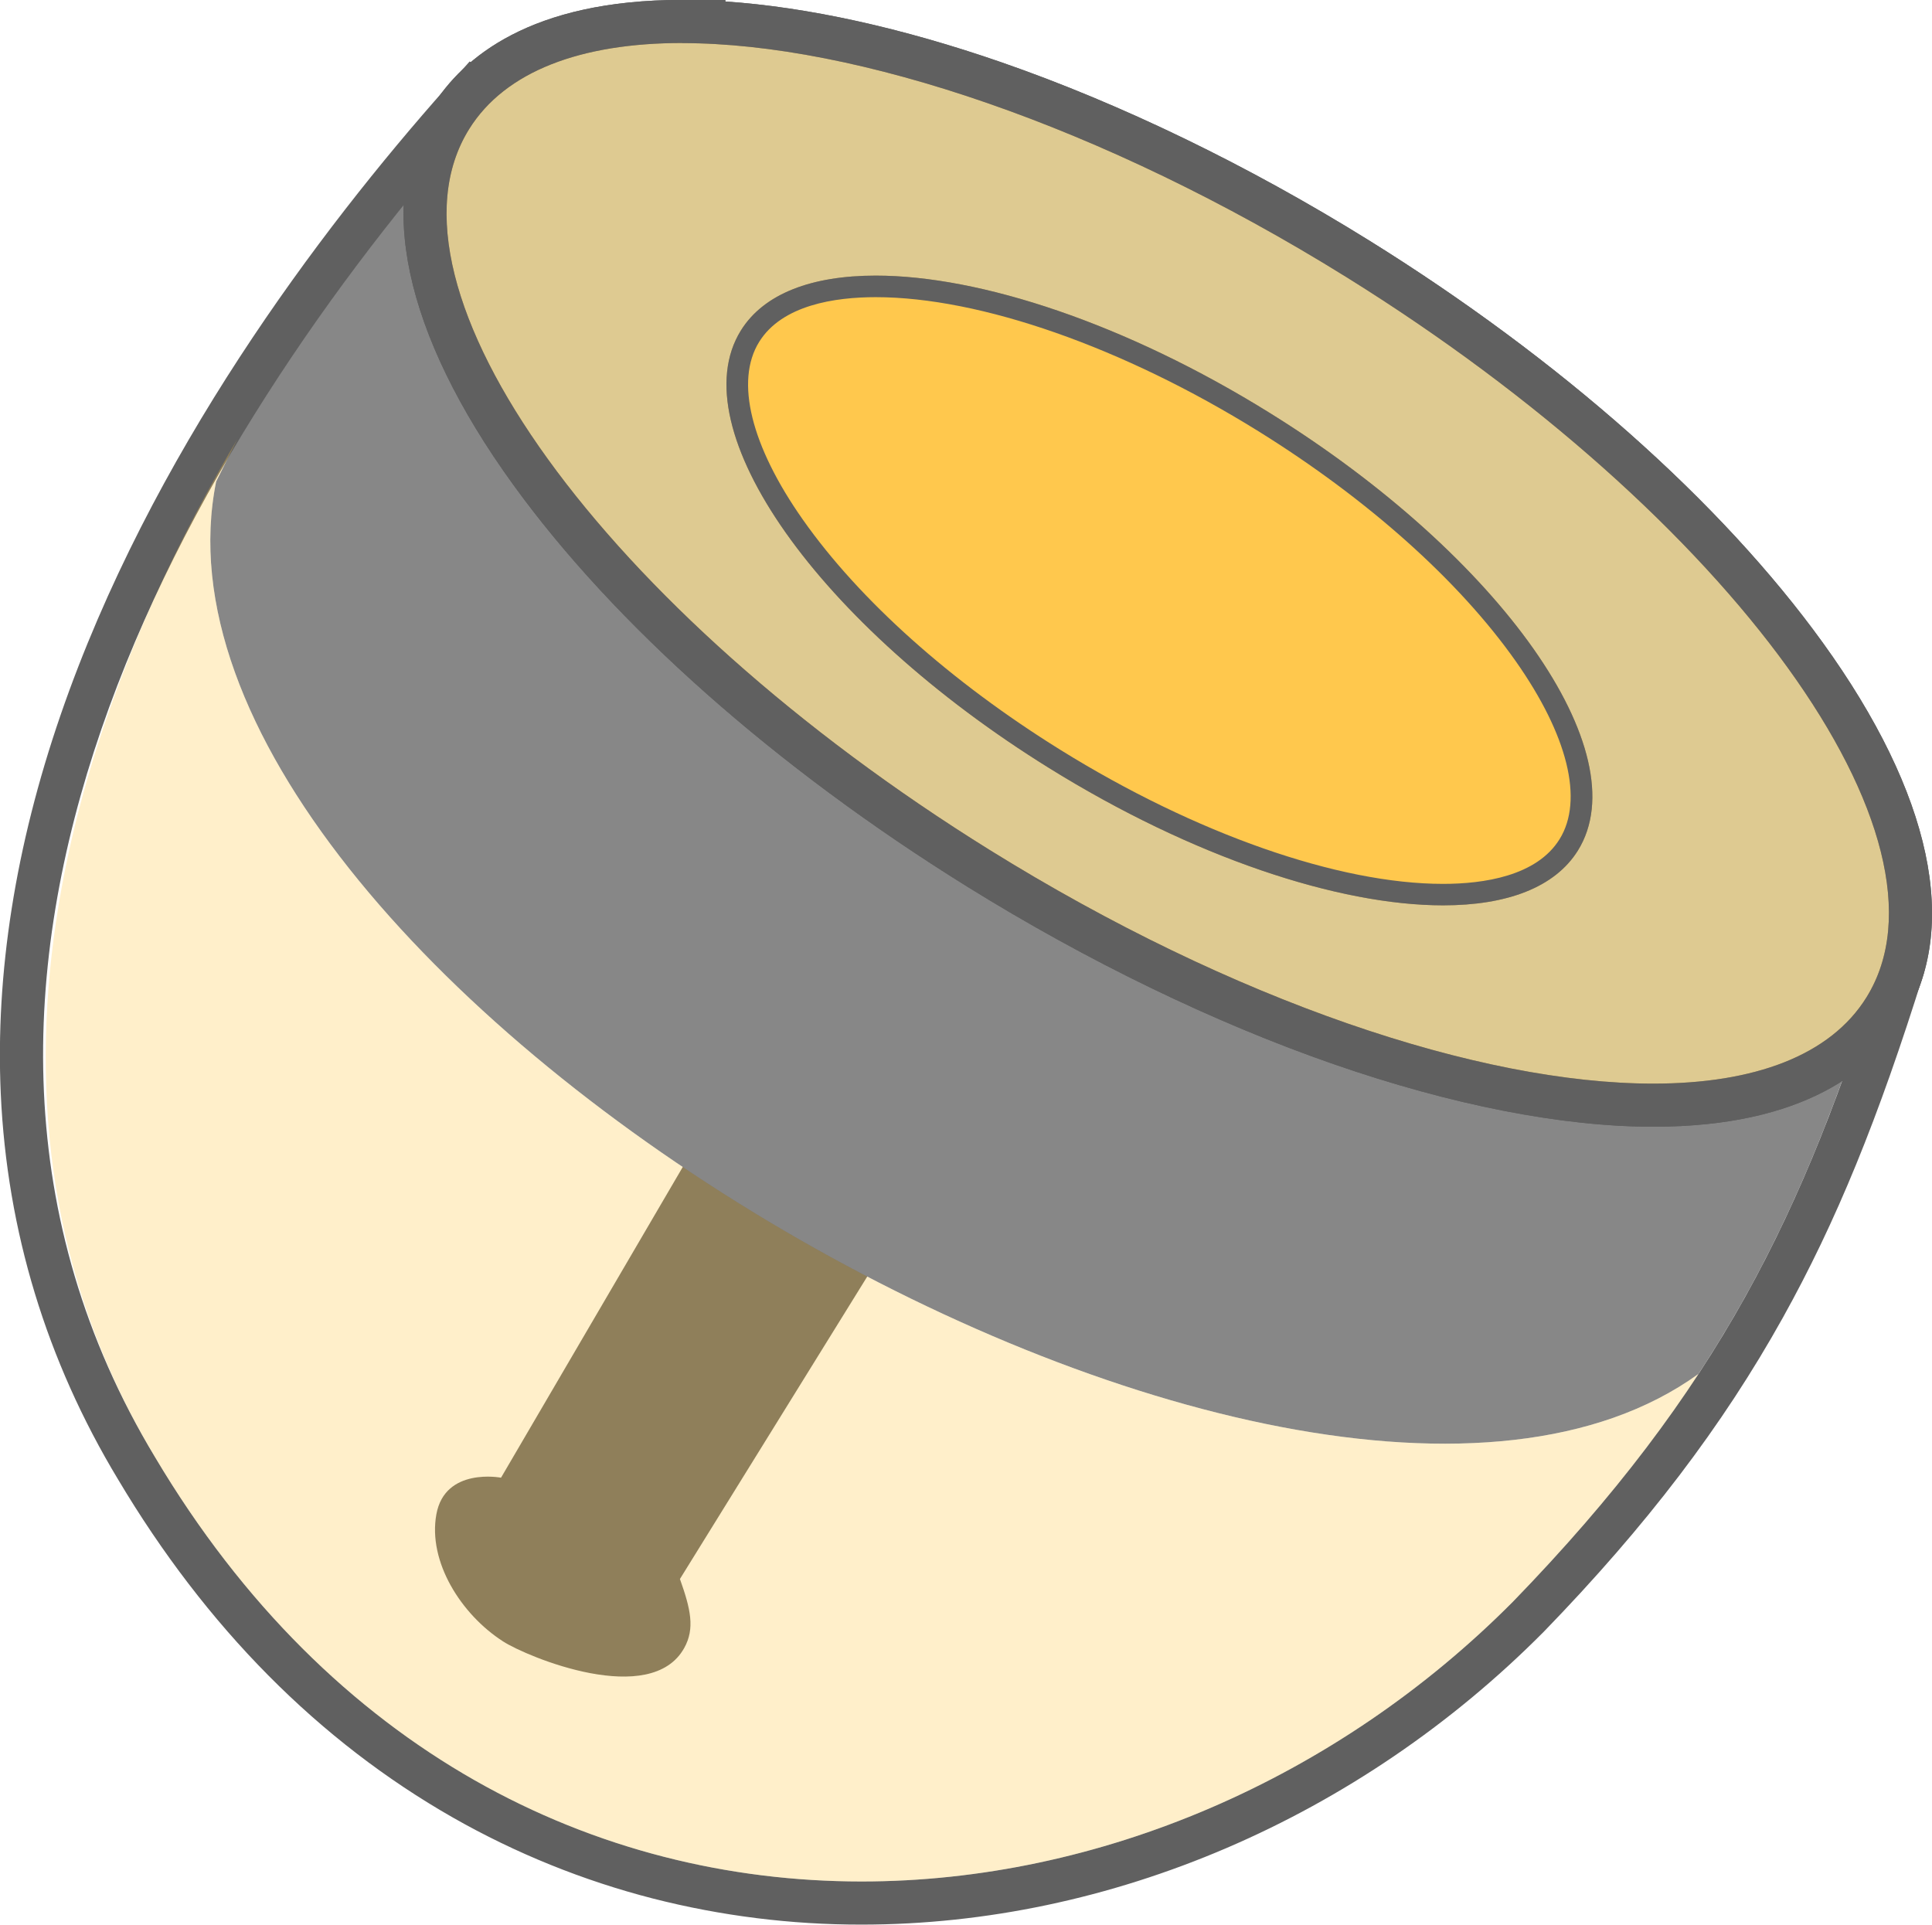
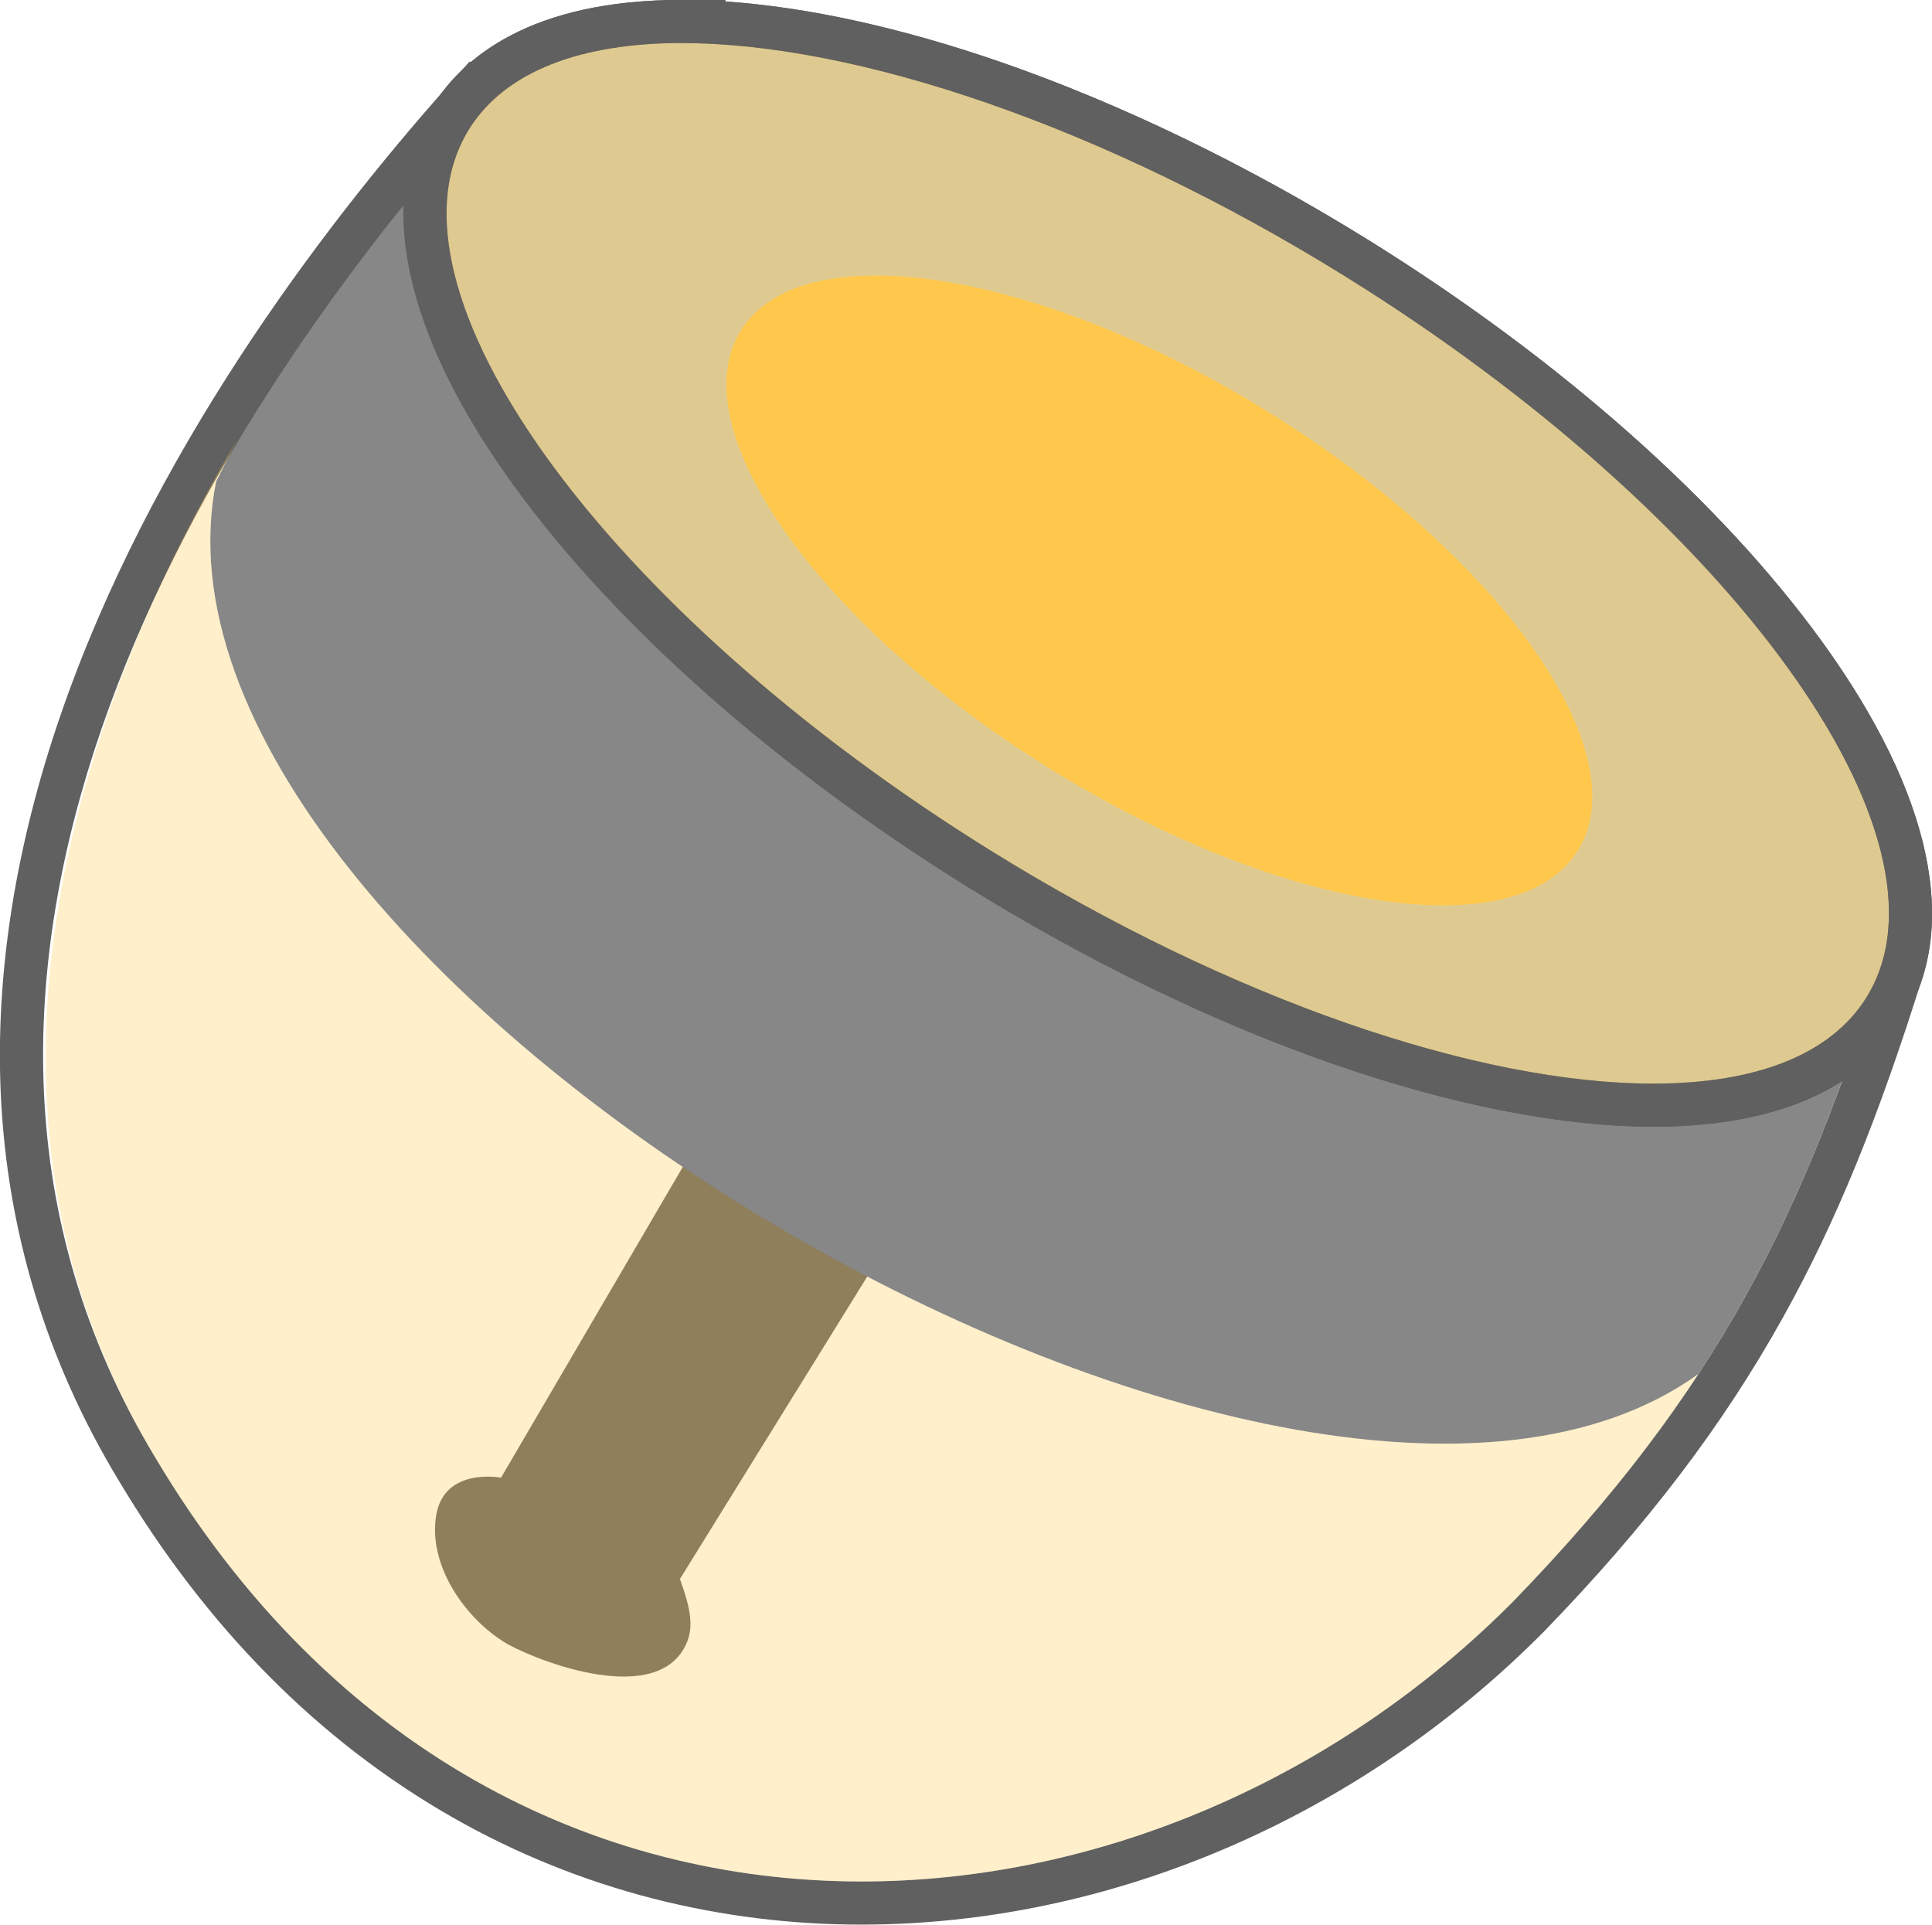
<svg xmlns="http://www.w3.org/2000/svg" viewBox="0 0 896.34 892.91">
  <path d="M448.5,660.5l-93,159s-26-5-30,17,11.5,46.5,31,59c11.29,7.24,68.48,30.93,84,3,5-9,3-18-2-32l96-155Z" transform="translate(-123.05 -133.92)" fill="#606060" />
  <path d="M911,771.4c38.3-58.38,62.38-117.91,85.46-191.89,2.51-8.51-639-403.94-639-403.94a865.13,865.13,0,0,0-124.37,162.2l-9.76,19.55C177.61,584,722.3,907.5,911,771.4Z" transform="translate(-123.05 -133.92)" fill="#878787" />
  <path d="M345,188S999,571,996.49,579.51C959.7,697.44,920.38,778.64,825,877c-81.79,82.35-192.2,129.84-302.24,129.84C399.42,1006.83,276.54,947.15,195,810,61.54,588.72,212,338,345,188m-4.07-25.56L330,174.73c-58.68,66.17-137.33,170.37-178.87,291-20.92,60.77-30.25,119.88-27.72,175.7,2.88,63.57,21.18,123.73,54.38,178.81,40.85,68.67,93.15,121.48,155.48,157a377,377,0,0,0,92.7,37.51,389.1,389.1,0,0,0,96.75,12.1c115.41,0,230.75-49.48,316.43-135.75l.08-.08.09-.09c47.69-49.18,82.91-95.45,110.83-145.59,24.75-44.46,44.31-92.27,65.4-159.86l0-.15,0-.15c1.43-4.84,2.28-14.26-8-22.86-1.62-1.36-3.71-2.93-6.58-4.95-4.84-3.4-11.74-8-21.1-14-16.85-10.77-41.7-26.16-73.85-45.73-54-32.86-129.45-78.05-224.26-134.3C520.52,267.63,356.74,171.7,355.11,170.74l-14.18-8.3Z" transform="translate(-123.05 -133.92)" fill="#606060" />
  <path d="M890.09,646.62c-85.32,0-202.38-41.09-313.15-109.91-87.66-54.46-161.48-119.81-207.85-184-48.15-66.65-61.26-124.94-36.92-164.13,18.16-29.22,55.29-44.67,107.38-44.67,85.32,0,202.38,41.09,313.15,109.9,87.66,54.47,161.48,119.81,207.84,184,48.16,66.66,61.27,125,36.93,164.13C979.31,631.17,942.18,646.62,890.09,646.62Z" transform="translate(-123.05 -133.92)" fill="#bdccd4" />
  <path d="M439.55,153.92c80.37,0,194.73,38.11,307.87,108.4,179,111.23,287.17,260.92,241.55,334.35-16.79,27-52.07,40-98.88,40-80.37,0-194.74-38.11-307.87-108.4C403.19,417,295.05,267.3,340.67,193.87c16.79-27,52.07-40,98.88-40m20-20h-20c-70.41,0-101.87,26.86-115.87,49.4C297.05,226.18,310.3,288.42,361,358.58c47.11,65.21,121.93,131.49,210.67,186.63,55.81,34.67,114.67,63.19,170.22,82.46,54.58,18.94,105.83,29,148.21,29,70.4,0,101.87-26.87,115.87-49.4,26.63-42.86,13.38-105.1-37.31-175.26C921.54,366.75,846.72,300.47,758,245.33c-55.81-34.67-114.67-63.19-170.22-82.46-46.25-16.05-90.11-25.69-128.21-28.26v-.69Z" transform="translate(-123.05 -133.92)" fill="#606060" />
-   <path d="M792.54,549c-49.37,0-116.72-23.53-180.16-62.94C561.08,454.18,518.16,415.8,491.54,378c-25.4-36.08-32.88-68.18-20.51-88.09,11.87-19.1,38.27-23.11,58.32-23.11,49.37,0,116.71,23.53,180.15,62.95,51.31,31.87,94.23,70.25,120.85,108.07,25.4,36.07,32.87,68.17,20.51,88.08C839,545,812.59,549,792.54,549Z" transform="translate(-123.05 -133.92)" fill="#bdccd4" />
-   <path d="M529.36,271.79c48.47,0,114.82,23.25,177.5,62.19,50.75,31.53,93.16,69.43,119.4,106.7,24.19,34.36,31.61,64.45,20.35,82.57C836,540.4,811.32,544,792.54,544,744.06,544,677.7,520.75,615,481.81c-50.75-31.53-93.15-69.42-119.4-106.7-24.18-34.35-31.6-64.45-20.34-82.57,10.65-17.15,35.28-20.75,54.08-20.75h0m0-10c-29.49,0-51.87,8.26-62.57,25.47-28.27,45.52,35.73,136.42,143,203,66.67,41.42,134.34,63.7,182.8,63.7,29.48,0,51.87-8.25,62.56-25.47,28.28-45.51-35.73-136.42-143-203-66.66-41.42-134.33-63.7-182.79-63.7Z" transform="translate(-123.05 -133.92)" fill="#606060" />
+   <ellipse cx="660.94" cy="407.9" rx="97.02" ry="228.58" transform="translate(-157.38 620.12) rotate(-58.15)" fill="#d6e7f0" />
  <path d="M911,771.4C722.3,907.5,177.61,584,223.35,357.32l9.76-19.55C149.26,479.46,102.51,656.64,195,810c154.3,259.52,456.54,241.65,630,67,39.18-40.41,68.9-77.92,92.87-116.27C915.64,764.28,913.37,767.85,911,771.4Z" transform="translate(-123.05 -133.92)" fill="#ffc84d" opacity="0.3" />
  <path d="M890.09,646.62c-85.32,0-202.38-41.09-313.15-109.91-87.66-54.46-161.48-119.81-207.85-184-48.15-66.65-61.26-124.94-36.92-164.13,18.16-29.22,55.29-44.67,107.38-44.67,85.32,0,202.38,41.09,313.15,109.9,87.66,54.47,161.48,119.81,207.84,184,48.16,66.66,61.27,125,36.93,164.13C979.31,631.17,942.18,646.62,890.09,646.62Z" transform="translate(-123.05 -133.92)" fill="#ffc84d" opacity="0.5" />
  <path d="M439.55,153.92c80.37,0,194.73,38.11,307.87,108.4,179,111.23,287.17,260.92,241.55,334.35-16.79,27-52.07,40-98.88,40-80.37,0-194.74-38.11-307.87-108.4C403.19,417,295.05,267.3,340.67,193.87c16.79-27,52.07-40,98.88-40m20-20h-20c-70.41,0-101.87,26.86-115.87,49.4C297.05,226.18,310.3,288.42,361,358.58c47.11,65.21,121.93,131.49,210.67,186.63,55.81,34.67,114.67,63.19,170.22,82.46,54.58,18.94,105.83,29,148.21,29,70.4,0,101.87-26.87,115.87-49.4,26.63-42.86,13.38-105.1-37.31-175.26C921.54,366.75,846.72,300.47,758,245.33c-55.81-34.67-114.67-63.19-170.22-82.46-46.25-16.05-90.11-25.69-128.21-28.26v-.69Z" transform="translate(-123.05 -133.92)" fill="#606060" />
-   <path d="M792.54,549c-49.37,0-116.72-23.53-180.16-62.94C561.08,454.18,518.16,415.8,491.54,378c-25.4-36.08-32.88-68.18-20.51-88.09,11.87-19.1,38.27-23.11,58.32-23.11,49.37,0,116.71,23.53,180.15,62.95,51.31,31.87,94.23,70.25,120.85,108.07,25.4,36.07,32.87,68.17,20.51,88.08C839,545,812.59,549,792.54,549Z" transform="translate(-123.05 -133.92)" fill="#ffc84d" />
-   <path d="M529.36,271.79c48.47,0,114.82,23.25,177.5,62.19,50.75,31.53,93.16,69.43,119.4,106.7,24.19,34.36,31.61,64.45,20.35,82.57C836,540.4,811.32,544,792.54,544,744.06,544,677.7,520.75,615,481.81c-50.75-31.53-93.15-69.42-119.4-106.7-24.18-34.35-31.6-64.45-20.34-82.57,10.65-17.15,35.28-20.75,54.08-20.75h0m0-10c-29.49,0-51.87,8.26-62.57,25.47-28.27,45.52,35.73,136.42,143,203,66.67,41.42,134.34,63.7,182.8,63.7,29.48,0,51.87-8.25,62.56-25.47,28.28-45.51-35.73-136.42-143-203-66.66-41.42-134.33-63.7-182.79-63.7Z" transform="translate(-123.05 -133.92)" fill="#606060" />
+   <ellipse cx="660.94" cy="407.9" rx="97.02" ry="228.58" transform="translate(-157.38 620.12) rotate(-58.15)" fill="#ffc84d" />
</svg>
